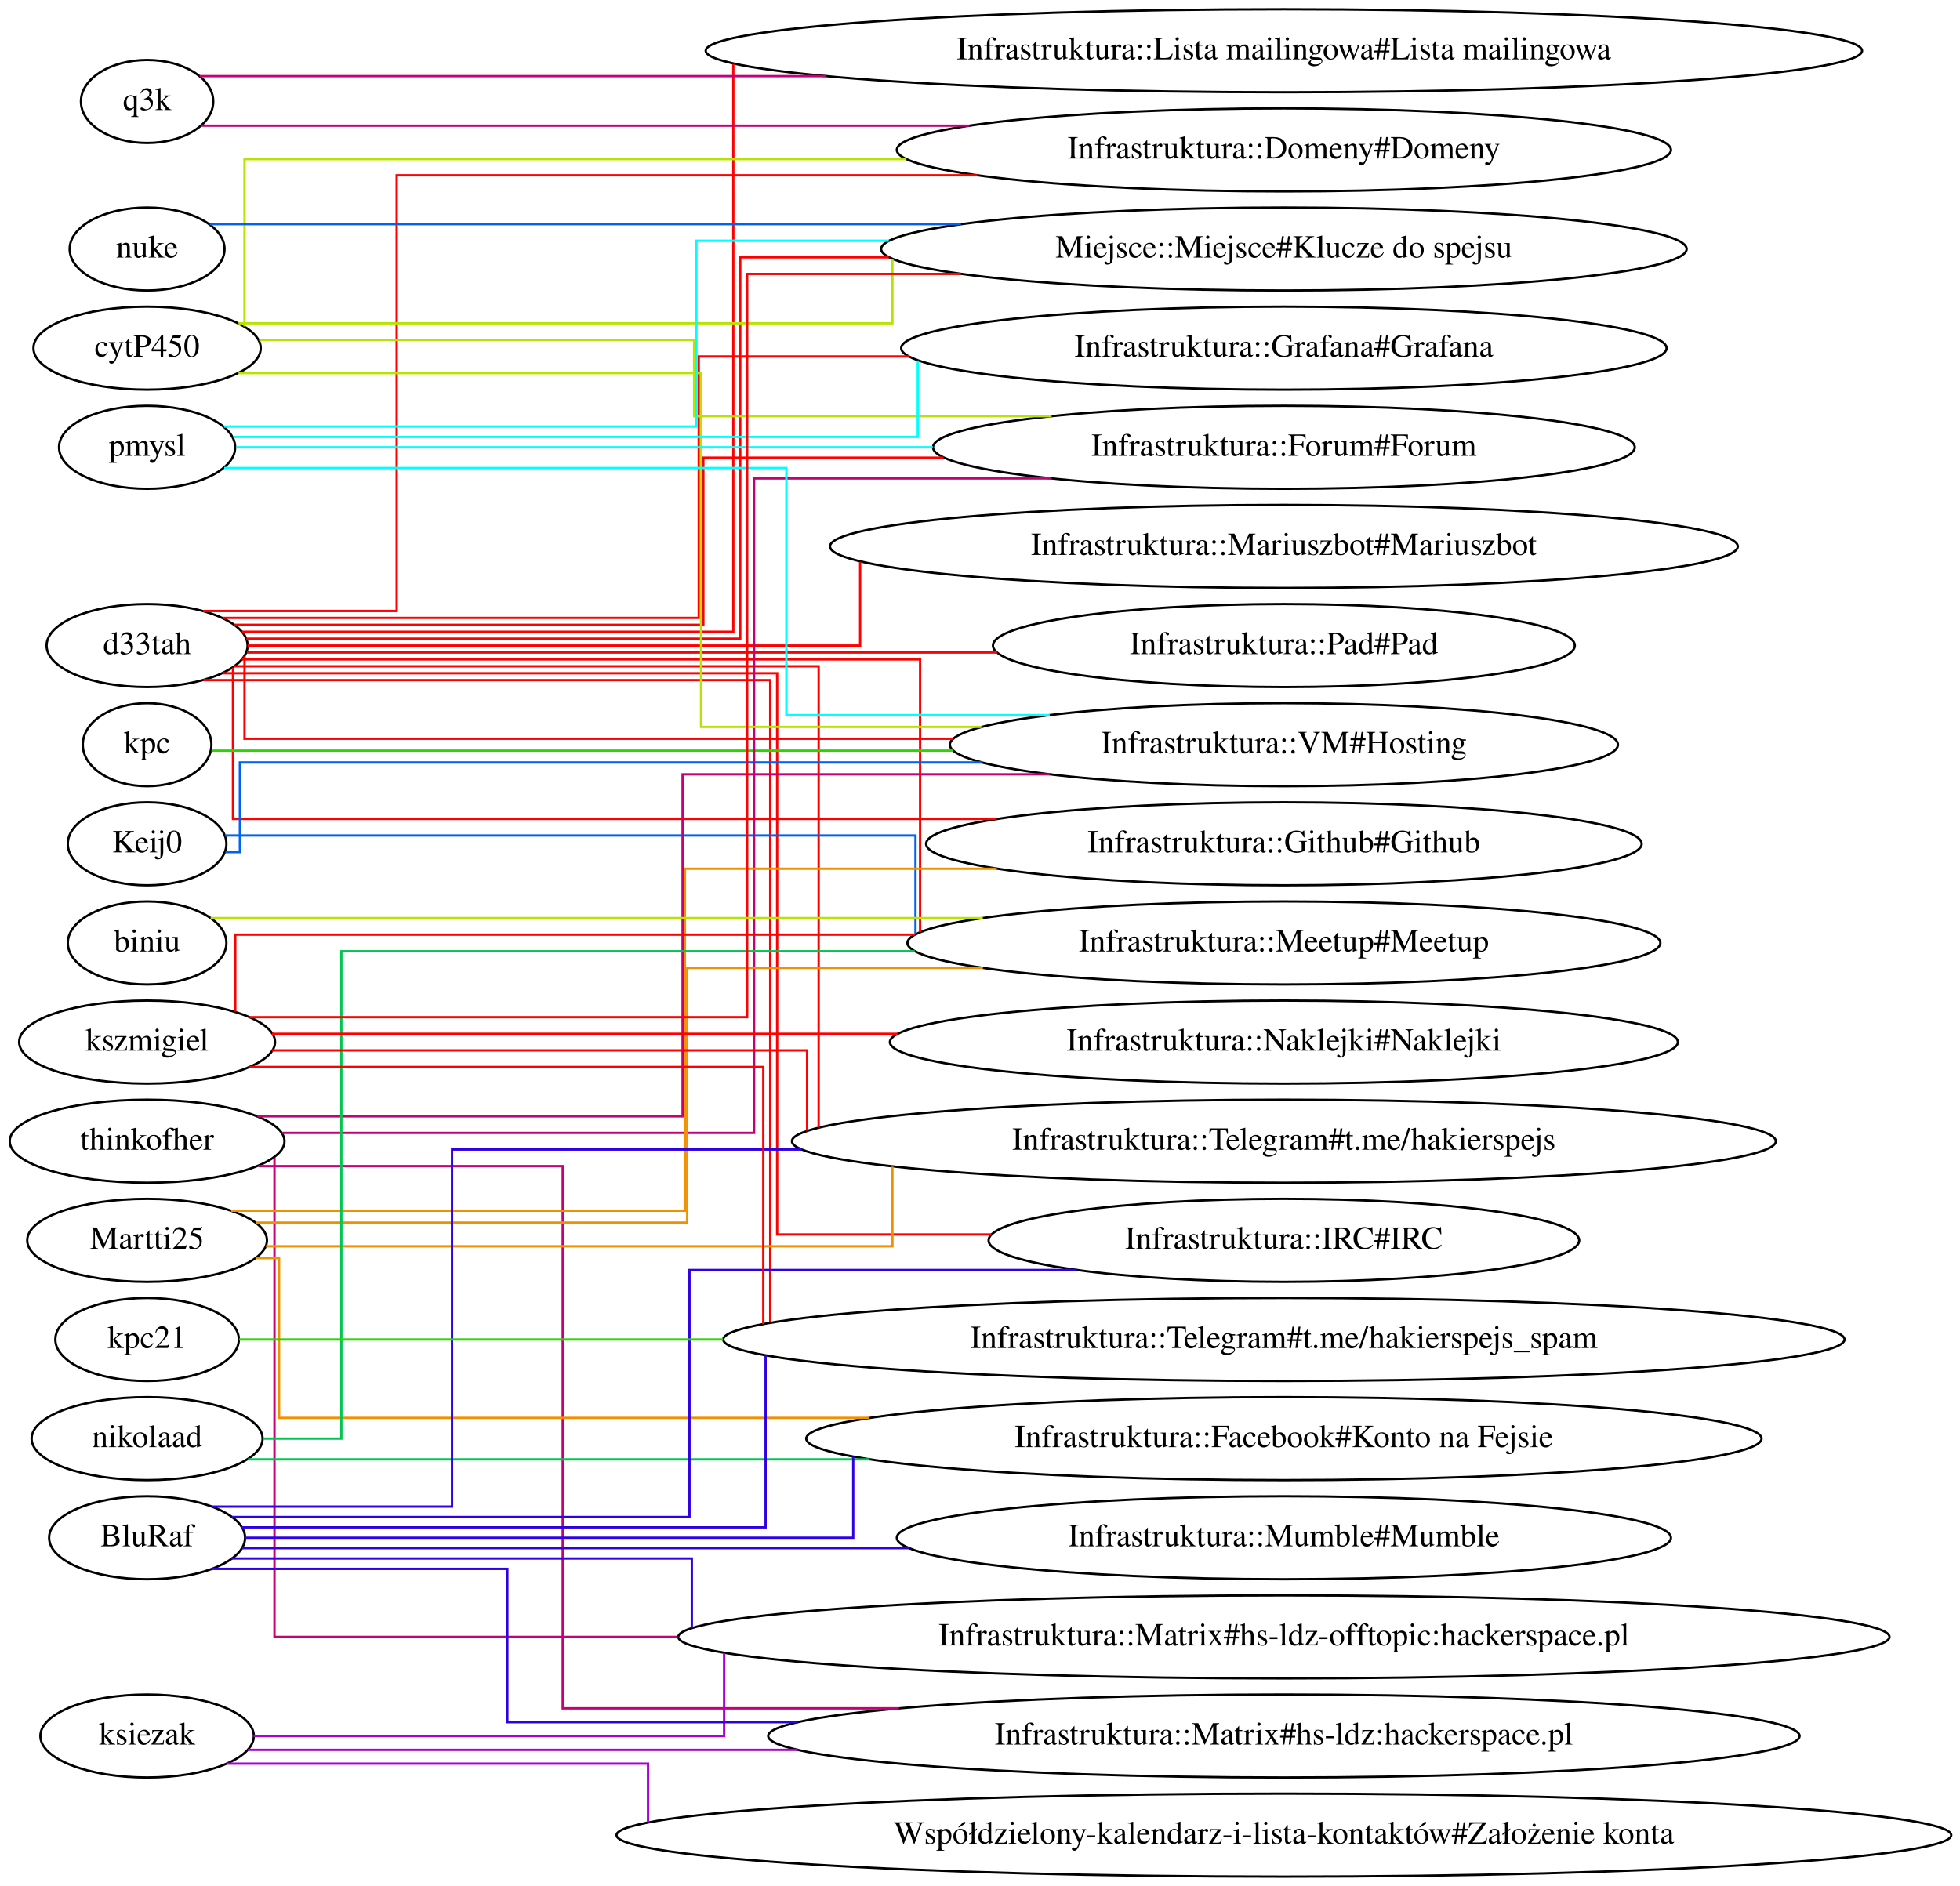
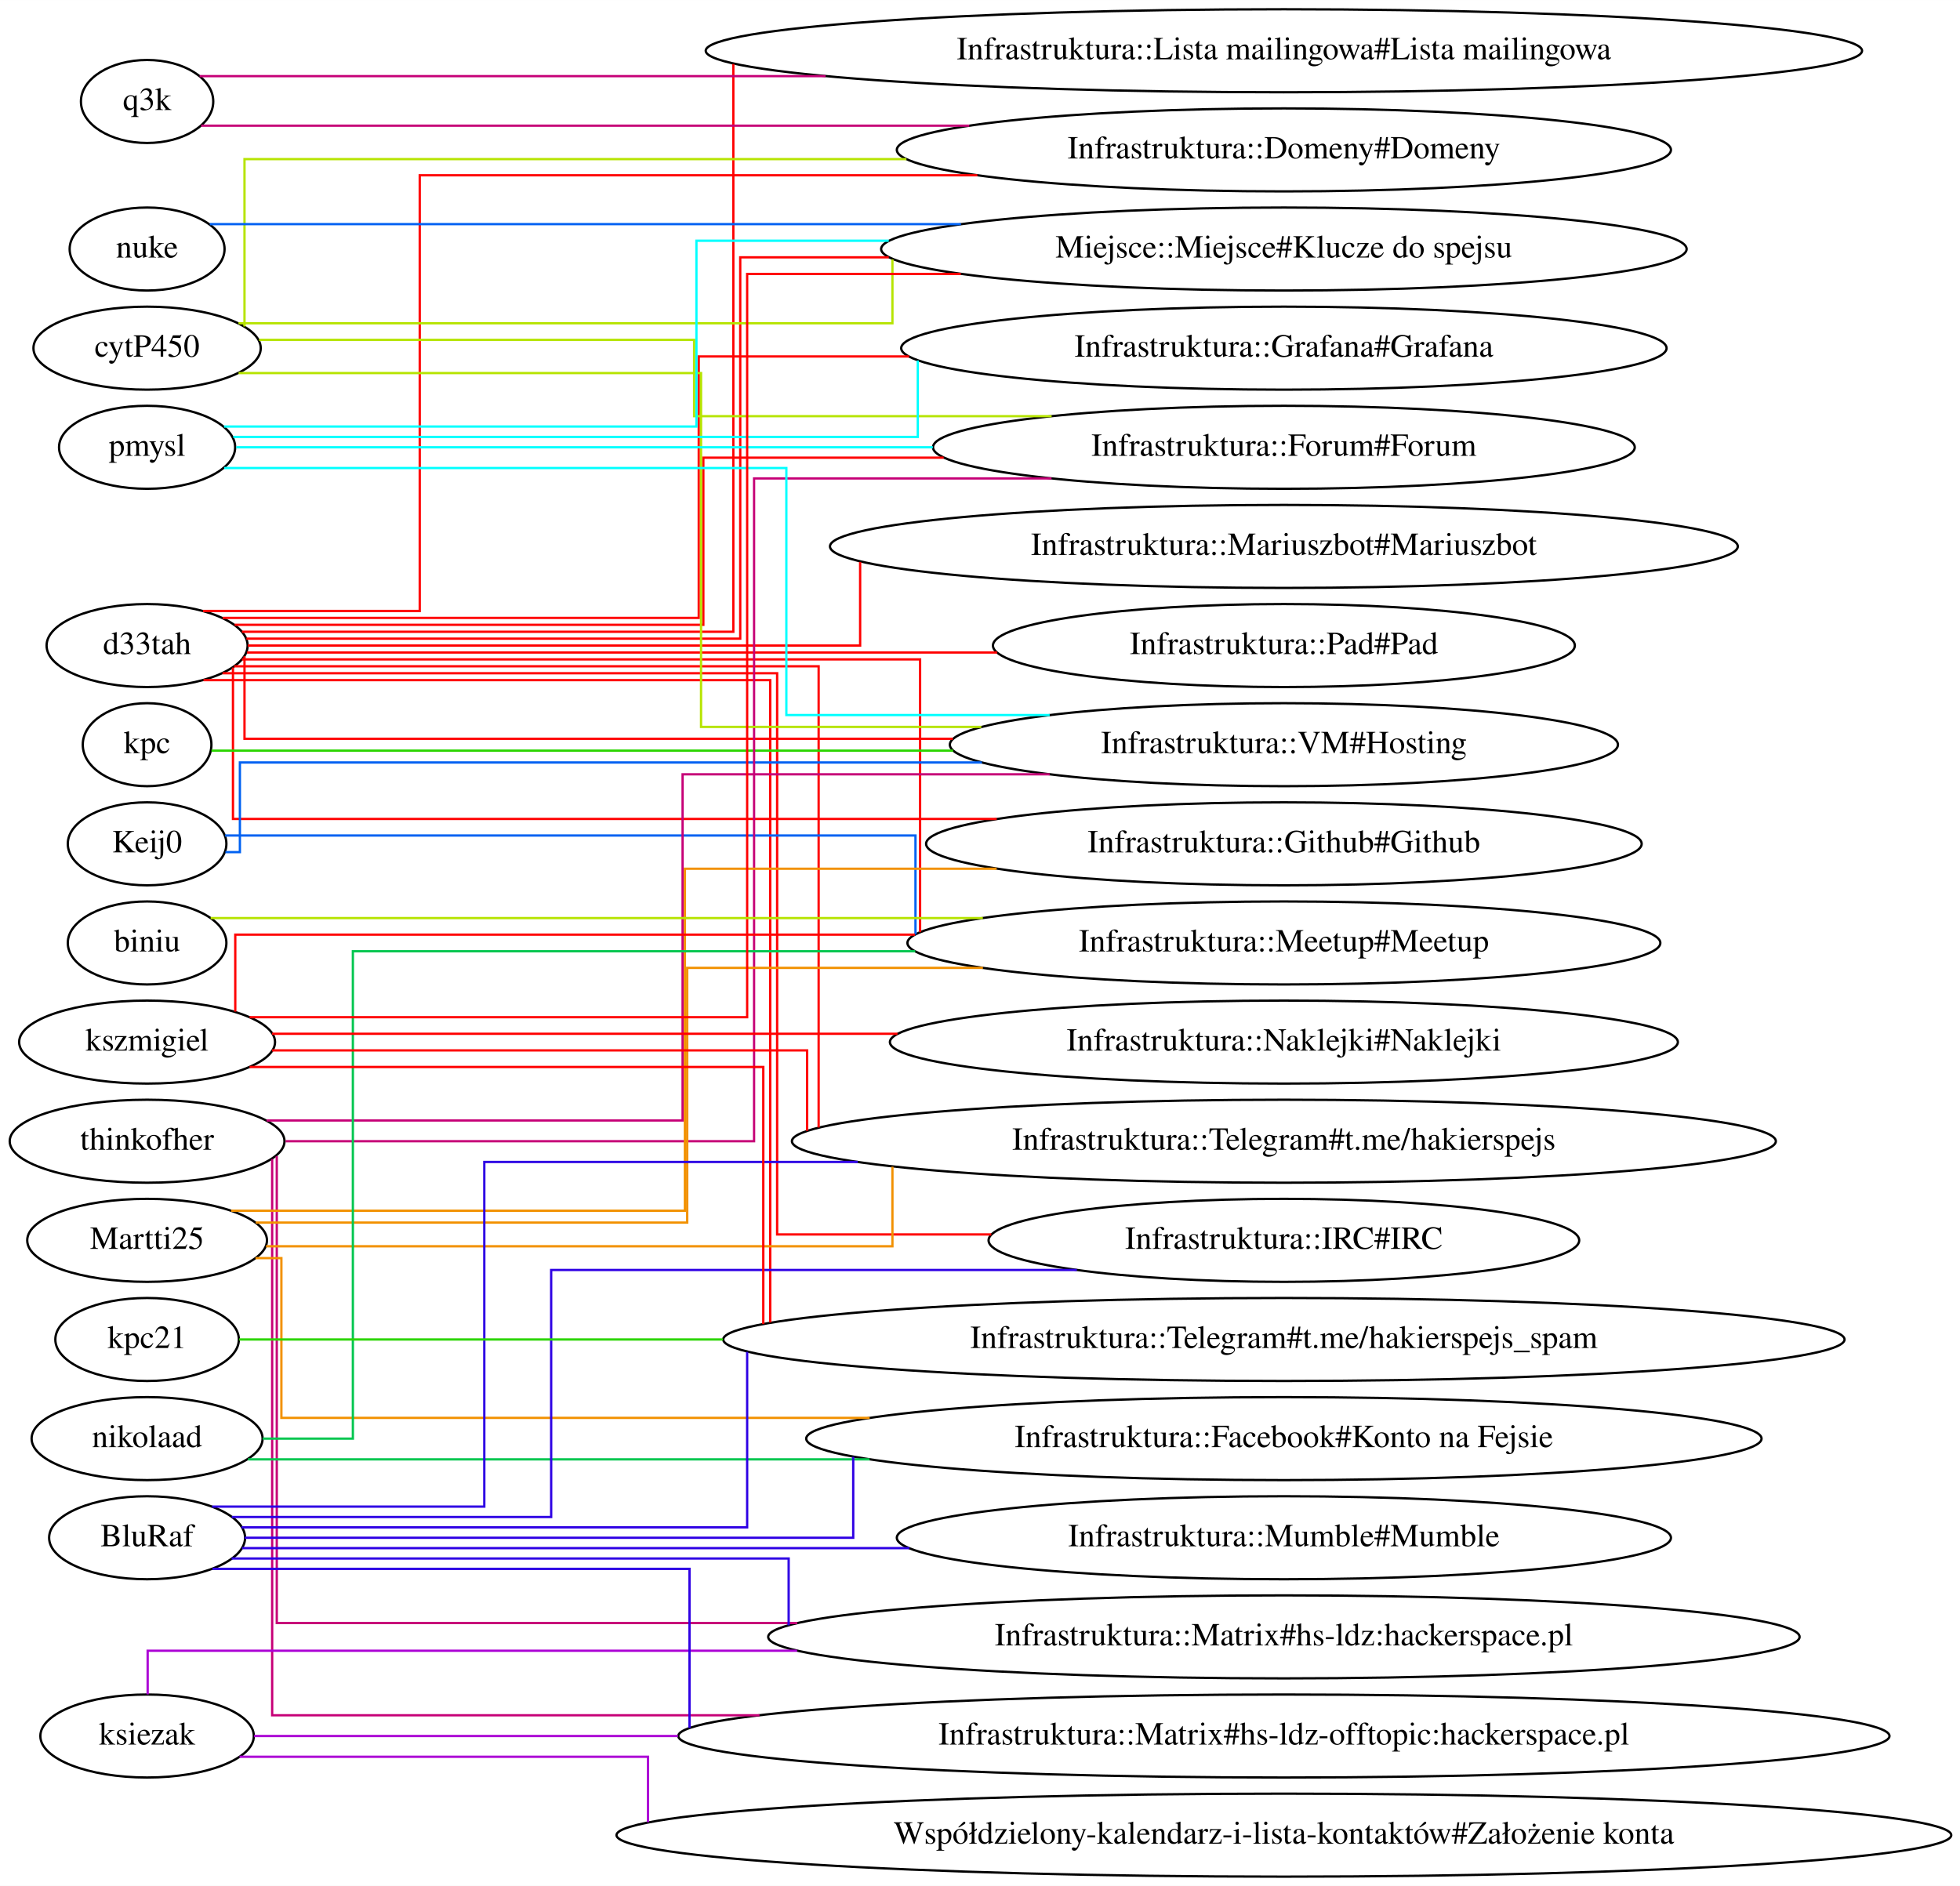
<svg xmlns="http://www.w3.org/2000/svg" width="850pt" height="818pt" viewBox="0.00 0.00 850.04 818.00">
  <g id="graph0" class="graph" transform="scale(1 1) rotate(0) translate(4 814)">
    <polygon fill="#ffffff" stroke="transparent" points="-4,4 -4,-814 846.038,-814 846.038,4 -4,4" />
    <g id="node1" class="node">
      <ellipse fill="none" stroke="#000000" cx="59.795" cy="-534" rx="43.592" ry="18" />
      <text text-anchor="middle" x="59.795" y="-530.3" font-family="Times,serif" font-size="14.00" fill="#000000">d33tah</text>
    </g>
    <g id="node2" class="node">
+       <ellipse fill="none" stroke="#000000" cx="552.814" cy="-276" rx="128.077" ry="18" />
+       <text text-anchor="middle" x="552.814" y="-272.3" font-family="Times,serif" font-size="14.00" fill="#000000">Infrastruktura::IRC#IRC</text>
+     </g>
+     <g id="edge1" class="edge">
+       <path fill="none" stroke="#ff0000" d="M92.483,-522C165.01,-522 333.038,-522 333.038,-522 333.038,-522 333.038,-278.571 333.038,-278.571 333.038,-278.571 377.196,-278.571 425.924,-278.571" />
+     </g>
+     <g id="node3" class="node">
+       <ellipse fill="none" stroke="#000000" cx="552.814" cy="-319" rx="213.362" ry="18" />
+       <text text-anchor="middle" x="552.814" y="-315.3" font-family="Times,serif" font-size="14.00" fill="#000000">Infrastruktura::Telegram#t.me/hakierspejs</text>
+     </g>
+     <g id="edge2" class="edge">
+       <path fill="none" stroke="#ff0000" d="M97.571,-525C176.374,-525 351.038,-525 351.038,-525 351.038,-525 351.038,-358.719 351.038,-324.943" />
+     </g>
+     <g id="node4" class="node">
+       <ellipse fill="none" stroke="#000000" cx="552.814" cy="-663" rx="165.971" ry="18" />
+       <text text-anchor="middle" x="552.814" y="-659.3" font-family="Times,serif" font-size="14.00" fill="#000000">Infrastruktura::Grafana#Grafana</text>
+     </g>
+     <g id="edge3" class="edge">
+       <path fill="none" stroke="#ff0000" d="M92.559,-546C158.082,-546 299.038,-546 299.038,-546 299.038,-546 299.038,-659.4 299.038,-659.4 299.038,-659.4 340.72,-659.4 390.298,-659.4" />
+     </g>
+     <g id="node5" class="node">
+       <ellipse fill="none" stroke="#000000" cx="552.814" cy="-749" rx="167.87" ry="18" />
+       <text text-anchor="middle" x="552.814" y="-745.3" font-family="Times,serif" font-size="14.00" fill="#000000">Infrastruktura::Domeny#Domeny</text>
+     </g>
+     <g id="edge4" class="edge">
+       <path fill="none" stroke="#ff0000" d="M84.008,-549C118.602,-549 178.038,-549 178.038,-549 178.038,-549 178.038,-738 178.038,-738 178.038,-738 312.124,-738 419.891,-738" />
+     </g>
+     <g id="node6" class="node">
+       <ellipse fill="none" stroke="#000000" cx="552.814" cy="-792" rx="250.756" ry="18" />
+       <text text-anchor="middle" x="552.814" y="-788.3" font-family="Times,serif" font-size="14.00" fill="#000000">Infrastruktura::Lista mailingowa#Lista mailingowa</text>
+     </g>
+     <g id="edge5" class="edge">
+       <path fill="none" stroke="#ff0000" d="M100.926,-540C172.882,-540 314.038,-540 314.038,-540 314.038,-540 314.038,-748.753 314.038,-786.263" />
+     </g>
+     <g id="node7" class="node">
+       <ellipse fill="none" stroke="#000000" cx="552.814" cy="-448" rx="155.173" ry="18" />
+       <text text-anchor="middle" x="552.814" y="-444.3" font-family="Times,serif" font-size="14.00" fill="#000000">Infrastruktura::Github#Github</text>
+     </g>
+     <g id="edge6" class="edge">
+       <path fill="none" stroke="#ff0000" d="M97.038,-524.476C97.038,-504.241 97.038,-458.8 97.038,-458.8 97.038,-458.8 293.324,-458.8 428.271,-458.8" />
+     </g>
+     <g id="node8" class="node">
+       <ellipse fill="none" stroke="#000000" cx="552.814" cy="-706" rx="174.669" ry="18" />
+       <text text-anchor="middle" x="552.814" y="-702.3" font-family="Times,serif" font-size="14.00" fill="#000000">Miejsce::Miejsce#Klucze do spejsu</text>
+     </g>
+     <g id="edge7" class="edge">
+       <path fill="none" stroke="#ff0000" d="M102.852,-537C176.082,-537 317.038,-537 317.038,-537 317.038,-537 317.038,-702.4 317.038,-702.4 317.038,-702.4 344.898,-702.4 381.465,-702.4" />
+     </g>
+     <g id="node9" class="node">
      <ellipse fill="none" stroke="#000000" cx="552.814" cy="-534" rx="126.178" ry="18" />
      <text text-anchor="middle" x="552.814" y="-530.3" font-family="Times,serif" font-size="14.00" fill="#000000">Infrastruktura::Pad#Pad</text>
    </g>
-     <g id="edge1" class="edge">
+     <g id="edge8" class="edge">
      <path fill="none" stroke="#ff0000" d="M103.115,-531C175.134,-531 322.082,-531 428.44,-531" />
    </g>
-     <g id="node3" class="node">
-       <ellipse fill="none" stroke="#000000" cx="552.814" cy="-706" rx="174.669" ry="18" />
-       <text text-anchor="middle" x="552.814" y="-702.3" font-family="Times,serif" font-size="14.00" fill="#000000">Miejsce::Miejsce#Klucze do spejsu</text>
-     </g>
-     <g id="edge2" class="edge">
-       <path fill="none" stroke="#ff0000" d="M102.852,-537C176.082,-537 317.038,-537 317.038,-537 317.038,-537 317.038,-702.4 317.038,-702.4 317.038,-702.4 344.898,-702.4 381.465,-702.4" />
-     </g>
-     <g id="node4" class="node">
-       <ellipse fill="none" stroke="#000000" cx="552.814" cy="-448" rx="155.173" ry="18" />
-       <text text-anchor="middle" x="552.814" y="-444.3" font-family="Times,serif" font-size="14.00" fill="#000000">Infrastruktura::Github#Github</text>
-     </g>
-     <g id="edge3" class="edge">
-       <path fill="none" stroke="#ff0000" d="M97.038,-524.476C97.038,-504.241 97.038,-458.8 97.038,-458.8 97.038,-458.8 293.324,-458.8 428.271,-458.8" />
-     </g>
-     <g id="node5" class="node">
-       <ellipse fill="none" stroke="#000000" cx="552.814" cy="-792" rx="250.756" ry="18" />
-       <text text-anchor="middle" x="552.814" y="-788.3" font-family="Times,serif" font-size="14.00" fill="#000000">Infrastruktura::Lista mailingowa#Lista mailingowa</text>
-     </g>
-     <g id="edge4" class="edge">
-       <path fill="none" stroke="#ff0000" d="M100.926,-540C172.882,-540 314.038,-540 314.038,-540 314.038,-540 314.038,-748.753 314.038,-786.263" />
-     </g>
-     <g id="node6" class="node">
+     <g id="node10" class="node">
      <ellipse fill="none" stroke="#000000" cx="552.814" cy="-405" rx="163.271" ry="18" />
      <text text-anchor="middle" x="552.814" y="-401.3" font-family="Times,serif" font-size="14.00" fill="#000000">Infrastruktura::Meetup#Meetup</text>
    </g>
-     <g id="edge5" class="edge">
+     <g id="edge9" class="edge">
      <path fill="none" stroke="#ff0000" d="M100.902,-528C190.422,-528 395.038,-528 395.038,-528 395.038,-528 395.038,-432.139 395.038,-409.671" />
    </g>
-     <g id="node7" class="node">
+     <g id="node11" class="node">
      <ellipse fill="none" stroke="#000000" cx="552.814" cy="-577" rx="196.865" ry="18" />
      <text text-anchor="middle" x="552.814" y="-573.3" font-family="Times,serif" font-size="14.00" fill="#000000">Infrastruktura::Mariuszbot#Mariuszbot</text>
    </g>
-     <g id="edge6" class="edge">
+     <g id="edge10" class="edge">
      <path fill="none" stroke="#ff0000" d="M103.446,-534C188.689,-534 369.038,-534 369.038,-534 369.038,-534 369.038,-558.188 369.038,-570.281" />
    </g>
-     <g id="node8" class="node">
-       <ellipse fill="none" stroke="#000000" cx="552.814" cy="-749" rx="167.87" ry="18" />
-       <text text-anchor="middle" x="552.814" y="-745.3" font-family="Times,serif" font-size="14.00" fill="#000000">Infrastruktura::Domeny#Domeny</text>
-     </g>
-     <g id="edge7" class="edge">
-       <path fill="none" stroke="#ff0000" d="M84.087,-549C116,-549 168.038,-549 168.038,-549 168.038,-549 168.038,-738 168.038,-738 168.038,-738 308.639,-738 419.857,-738" />
-     </g>
-     <g id="node9" class="node">
-       <ellipse fill="none" stroke="#000000" cx="552.814" cy="-276" rx="128.077" ry="18" />
-       <text text-anchor="middle" x="552.814" y="-272.3" font-family="Times,serif" font-size="14.00" fill="#000000">Infrastruktura::IRC#IRC</text>
-     </g>
-     <g id="edge8" class="edge">
-       <path fill="none" stroke="#ff0000" d="M92.483,-522C165.01,-522 333.038,-522 333.038,-522 333.038,-522 333.038,-278.571 333.038,-278.571 333.038,-278.571 377.196,-278.571 425.924,-278.571" />
-     </g>
-     <g id="node10" class="node">
-       <ellipse fill="none" stroke="#000000" cx="552.814" cy="-663" rx="165.971" ry="18" />
-       <text text-anchor="middle" x="552.814" y="-659.3" font-family="Times,serif" font-size="14.00" fill="#000000">Infrastruktura::Grafana#Grafana</text>
-     </g>
-     <g id="edge9" class="edge">
-       <path fill="none" stroke="#ff0000" d="M92.559,-546C158.082,-546 299.038,-546 299.038,-546 299.038,-546 299.038,-659.4 299.038,-659.4 299.038,-659.4 340.72,-659.4 390.298,-659.4" />
-     </g>
-     <g id="node11" class="node">
+     <g id="node12" class="node">
+       <ellipse fill="none" stroke="#000000" cx="552.814" cy="-620" rx="152.173" ry="18" />
+       <text text-anchor="middle" x="552.814" y="-616.3" font-family="Times,serif" font-size="14.00" fill="#000000">Infrastruktura::Forum#Forum</text>
+     </g>
+     <g id="edge11" class="edge">
+       <path fill="none" stroke="#ff0000" d="M97.754,-543C165.692,-543 301.038,-543 301.038,-543 301.038,-543 301.038,-615.5 301.038,-615.5 301.038,-615.5 350.311,-615.5 405.262,-615.5" />
+     </g>
+     <g id="node13" class="node">
      <ellipse fill="none" stroke="#000000" cx="552.814" cy="-491" rx="144.874" ry="18" />
      <text text-anchor="middle" x="552.814" y="-487.3" font-family="Times,serif" font-size="14.00" fill="#000000">Infrastruktura::VM#Hosting</text>
    </g>
-     <g id="edge10" class="edge">
+     <g id="edge12" class="edge">
      <path fill="none" stroke="#ff0000" d="M102.038,-529.362C102.038,-518.743 102.038,-493.571 102.038,-493.571 102.038,-493.571 277.298,-493.571 409.256,-493.571" />
-     </g>
-     <g id="node12" class="node">
-       <ellipse fill="none" stroke="#000000" cx="552.814" cy="-319" rx="213.362" ry="18" />
-       <text text-anchor="middle" x="552.814" y="-315.3" font-family="Times,serif" font-size="14.00" fill="#000000">Infrastruktura::Telegram#t.me/hakierspejs</text>
-     </g>
-     <g id="edge11" class="edge">
-       <path fill="none" stroke="#ff0000" d="M97.571,-525C176.374,-525 351.038,-525 351.038,-525 351.038,-525 351.038,-358.719 351.038,-324.943" />
-     </g>
-     <g id="node13" class="node">
-       <ellipse fill="none" stroke="#000000" cx="552.814" cy="-620" rx="152.173" ry="18" />
-       <text text-anchor="middle" x="552.814" y="-616.3" font-family="Times,serif" font-size="14.00" fill="#000000">Infrastruktura::Forum#Forum</text>
-     </g>
-     <g id="edge12" class="edge">
-       <path fill="none" stroke="#ff0000" d="M97.754,-543C165.692,-543 301.038,-543 301.038,-543 301.038,-543 301.038,-615.5 301.038,-615.5 301.038,-615.5 350.311,-615.5 405.262,-615.5" />
    </g>
    <g id="node14" class="node">
      <ellipse fill="none" stroke="#000000" cx="552.814" cy="-233" rx="243.157" ry="18" />
      <text text-anchor="middle" x="552.814" y="-229.3" font-family="Times,serif" font-size="14.00" fill="#000000">Infrastruktura::Telegram#t.me/hakierspejs_spam</text>
    </g>
    <g id="edge13" class="edge">
      <path fill="none" stroke="#ff0000" d="M84.254,-519C150.776,-519 330.038,-519 330.038,-519 330.038,-519 330.038,-285.123 330.038,-240.357" />
    </g>
    <g id="node15" class="node">
      <ellipse fill="none" stroke="#000000" cx="59.795" cy="-491" rx="27.895" ry="18" />
      <text text-anchor="middle" x="59.795" y="-487.3" font-family="Times,serif" font-size="14.00" fill="#000000">kpc</text>
    </g>
    <g id="edge14" class="edge">
      <path fill="none" stroke="#2bd500" d="M87.714,-488.429C148.519,-488.429 296.511,-488.429 409.361,-488.429" />
    </g>
    <g id="node16" class="node">
      <ellipse fill="none" stroke="#000000" cx="59.795" cy="-448" rx="34.394" ry="18" />
      <text text-anchor="middle" x="59.795" y="-444.3" font-family="Times,serif" font-size="14.00" fill="#000000">Keij0</text>
    </g>
+     <g id="edge15" class="edge">
+       <path fill="none" stroke="#0061f2" d="M93.582,-451.6C178.302,-451.6 393.038,-451.6 393.038,-451.6 393.038,-451.6 393.038,-419.642 393.038,-408.657" />
+     </g>
    <g id="edge16" class="edge">
-       <path fill="none" stroke="#0061f2" d="M93.582,-451.6C178.302,-451.6 393.038,-451.6 393.038,-451.6 393.038,-451.6 393.038,-419.642 393.038,-408.657" />
-     </g>
-     <g id="edge15" class="edge">
      <path fill="none" stroke="#0061f2" d="M93.75,-444.4C97.523,-444.4 100.038,-444.4 100.038,-444.4 100.038,-444.4 100.038,-483.286 100.038,-483.286 100.038,-483.286 288.13,-483.286 421.852,-483.286" />
    </g>
    <g id="node17" class="node">
      <ellipse fill="none" stroke="#000000" cx="59.795" cy="-319" rx="59.59" ry="18" />
      <text text-anchor="middle" x="59.795" y="-315.3" font-family="Times,serif" font-size="14.00" fill="#000000">thinkofher</text>
    </g>
    <g id="edge18" class="edge">
-       <path fill="none" stroke="#c60077" d="M107.634,-329.8C175.62,-329.8 292.038,-329.8 292.038,-329.8 292.038,-329.8 292.038,-478.143 292.038,-478.143 292.038,-478.143 378.023,-478.143 451.244,-478.143" />
+       <path fill="none" stroke="#c60077" d="M119.858,-319C197.552,-319 323.038,-319 323.038,-319 323.038,-319 323.038,-606.5 323.038,-606.5 323.038,-606.5 390.293,-606.5 452.031,-606.5" />
+     </g>
+     <g id="edge19" class="edge">
+       <path fill="none" stroke="#c60077" d="M111.626,-328C180.073,-328 292.038,-328 292.038,-328 292.038,-328 292.038,-478.143 292.038,-478.143 292.038,-478.143 378.023,-478.143 451.244,-478.143" />
+     </g>
+     <g id="node18" class="node">
+       <ellipse fill="none" stroke="#000000" cx="552.814" cy="-104" rx="223.66" ry="18" />
+       <text text-anchor="middle" x="552.814" y="-100.3" font-family="Times,serif" font-size="14.00" fill="#000000">Infrastruktura::Matrix#hs-ldz:hackerspace.pl</text>
+     </g>
+     <g id="edge17" class="edge">
+       <path fill="none" stroke="#c60077" d="M116.038,-312.516C116.038,-277.239 116.038,-110 116.038,-110 116.038,-110 230.192,-110 341.783,-110" />
+     </g>
+     <g id="node19" class="node">
+       <ellipse fill="none" stroke="#000000" cx="552.814" cy="-61" rx="262.653" ry="18" />
+       <text text-anchor="middle" x="552.814" y="-57.3" font-family="Times,serif" font-size="14.00" fill="#000000">Infrastruktura::Matrix#hs-ldz-offtopic:hackerspace.pl</text>
    </g>
    <g id="edge20" class="edge">
-       <path fill="none" stroke="#c60077" d="M118.544,-322.6C196.128,-322.6 323.038,-322.6 323.038,-322.6 323.038,-322.6 323.038,-606.5 323.038,-606.5 323.038,-606.5 390.293,-606.5 452.031,-606.5" />
-     </g>
-     <g id="node18" class="node">
-       <ellipse fill="none" stroke="#000000" cx="552.814" cy="-104" rx="262.653" ry="18" />
-       <text text-anchor="middle" x="552.814" y="-100.3" font-family="Times,serif" font-size="14.00" fill="#000000">Infrastruktura::Matrix#hs-ldz-offtopic:hackerspace.pl</text>
-     </g>
-     <g id="edge17" class="edge">
-       <path fill="none" stroke="#c60077" d="M115.038,-311.847C115.038,-274.541 115.038,-104 115.038,-104 115.038,-104 196.971,-104 289.946,-104" />
-     </g>
-     <g id="node19" class="node">
-       <ellipse fill="none" stroke="#000000" cx="552.814" cy="-61" rx="223.66" ry="18" />
-       <text text-anchor="middle" x="552.814" y="-57.3" font-family="Times,serif" font-size="14.00" fill="#000000">Infrastruktura::Matrix#hs-ldz:hackerspace.pl</text>
-     </g>
-     <g id="edge19" class="edge">
-       <path fill="none" stroke="#c60077" d="M108.097,-308.2C161.487,-308.2 240.038,-308.2 240.038,-308.2 240.038,-308.2 240.038,-73 240.038,-73 240.038,-73 311.365,-73 385.895,-73" />
+       <path fill="none" stroke="#c60077" d="M114.038,-311.275C114.038,-269.246 114.038,-70 114.038,-70 114.038,-70 218.441,-70 325.393,-70" />
    </g>
    <g id="node20" class="node">
      <ellipse fill="none" stroke="#000000" cx="59.795" cy="-663" rx="49.291" ry="18" />
      <text text-anchor="middle" x="59.795" y="-659.3" font-family="Times,serif" font-size="14.00" fill="#000000">cytP450</text>
    </g>
    <g id="edge21" class="edge">
+       <path fill="none" stroke="#b6e400" d="M102.038,-672.406C102.038,-693.945 102.038,-745 102.038,-745 102.038,-745 260.171,-745 389.117,-745" />
+     </g>
+     <g id="edge24" class="edge">
      <path fill="none" stroke="#b6e400" d="M99.431,-673.8C185.746,-673.8 383.038,-673.8 383.038,-673.8 383.038,-673.8 383.038,-692.675 383.038,-701.523" />
    </g>
+     <g id="edge22" class="edge">
+       <path fill="none" stroke="#b6e400" d="M108.377,-666.6C177.786,-666.6 297.038,-666.6 297.038,-666.6 297.038,-666.6 297.038,-633.5 297.038,-633.5 297.038,-633.5 380.516,-633.5 452.092,-633.5" />
+     </g>
    <g id="edge23" class="edge">
-       <path fill="none" stroke="#b6e400" d="M102.038,-672.406C102.038,-693.945 102.038,-745 102.038,-745 102.038,-745 260.171,-745 389.117,-745" />
-     </g>
-     <g id="edge22" class="edge">
      <path fill="none" stroke="#b6e400" d="M99.466,-652.2C167.702,-652.2 300.038,-652.2 300.038,-652.2 300.038,-652.2 300.038,-498.714 300.038,-498.714 300.038,-498.714 360.064,-498.714 421.613,-498.714" />
-     </g>
-     <g id="edge24" class="edge">
-       <path fill="none" stroke="#b6e400" d="M108.377,-666.6C177.786,-666.6 297.038,-666.6 297.038,-666.6 297.038,-666.6 297.038,-633.5 297.038,-633.5 297.038,-633.5 380.516,-633.5 452.092,-633.5" />
    </g>
    <g id="node21" class="node">
      <ellipse fill="none" stroke="#000000" cx="59.795" cy="-620" rx="38.194" ry="18" />
      <text text-anchor="middle" x="59.795" y="-616.3" font-family="Times,serif" font-size="14.00" fill="#000000">pmysl</text>
    </g>
-     <g id="edge27" class="edge">
-       <path fill="none" stroke="#00ffff" d="M93.172,-629C158.74,-629 298.038,-629 298.038,-629 298.038,-629 298.038,-709.6 298.038,-709.6 298.038,-709.6 335.374,-709.6 381.461,-709.6" />
-     </g>
    <g id="edge25" class="edge">
      <path fill="none" stroke="#00ffff" d="M97.164,-624.5C184.383,-624.5 394.038,-624.5 394.038,-624.5 394.038,-624.5 394.038,-647.068 394.038,-657.647" />
    </g>
+     <g id="edge28" class="edge">
+       <path fill="none" stroke="#00ffff" d="M93.172,-629C158.74,-629 298.038,-629 298.038,-629 298.038,-629 298.038,-709.6 298.038,-709.6 298.038,-709.6 335.374,-709.6 381.461,-709.6" />
+     </g>
    <g id="edge26" class="edge">
+       <path fill="none" stroke="#00ffff" d="M98.481,-620C162.836,-620 295.219,-620 400.564,-620" />
+     </g>
+     <g id="edge27" class="edge">
      <path fill="none" stroke="#00ffff" d="M93.237,-611C166.975,-611 337.038,-611 337.038,-611 337.038,-611 337.038,-503.857 337.038,-503.857 337.038,-503.857 395.279,-503.857 451.244,-503.857" />
-     </g>
-     <g id="edge28" class="edge">
-       <path fill="none" stroke="#00ffff" d="M98.481,-620C162.836,-620 295.219,-620 400.564,-620" />
    </g>
    <g id="node22" class="node">
      <ellipse fill="none" stroke="#000000" cx="59.795" cy="-61" rx="46.292" ry="18" />
      <text text-anchor="middle" x="59.795" y="-57.3" font-family="Times,serif" font-size="14.00" fill="#000000">ksiezak</text>
    </g>
-     <g id="edge30" class="edge">
-       <path fill="none" stroke="#ab00d5" d="M105.985,-61C178.291,-61 310.038,-61 310.038,-61 310.038,-61 310.038,-84.686 310.038,-96.899" />
-     </g>
    <g id="edge31" class="edge">
-       <path fill="none" stroke="#ab00d5" d="M103.547,-55C157.455,-55 252.872,-55 341.946,-55" />
+       <path fill="none" stroke="#ab00d5" d="M60.038,-79.066C60.038,-88.459 60.038,-98 60.038,-98 60.038,-98 207.94,-98 341.688,-98" />
+     </g>
+     <g id="edge29" class="edge">
+       <path fill="none" stroke="#ab00d5" d="M106.177,-61C149.863,-61 219.04,-61 290.025,-61" />
    </g>
    <g id="node23" class="node">
      <ellipse fill="none" stroke="#000000" cx="552.814" cy="-18" rx="289.449" ry="18" />
      <text text-anchor="middle" x="552.814" y="-14.3" font-family="Times,serif" font-size="14.00" fill="#000000">Współdzielony-kalendarz-i-lista-kontaktów#Założenie konta</text>
    </g>
-     <g id="edge29" class="edge">
-       <path fill="none" stroke="#ab00d5" d="M94.218,-49C155.474,-49 277.038,-49 277.038,-49 277.038,-49 277.038,-32.635 277.038,-23.686" />
+     <g id="edge30" class="edge">
+       <path fill="none" stroke="#ab00d5" d="M99.894,-52C162.665,-52 277.038,-52 277.038,-52 277.038,-52 277.038,-33.271 277.038,-23.614" />
    </g>
    <g id="node24" class="node">
      <ellipse fill="none" stroke="#000000" cx="59.795" cy="-276" rx="51.991" ry="18" />
      <text text-anchor="middle" x="59.795" y="-272.3" font-family="Times,serif" font-size="14.00" fill="#000000">Martti25</text>
    </g>
-     <g id="edge32" class="edge">
-       <path fill="none" stroke="#f29100" d="M96.239,-288.857C161.839,-288.857 293.038,-288.857 293.038,-288.857 293.038,-288.857 293.038,-437.2 293.038,-437.2 293.038,-437.2 361.582,-437.2 428.252,-437.2" />
-     </g>
-     <g id="edge35" class="edge">
-       <path fill="none" stroke="#f29100" d="M106.916,-283.714C175.319,-283.714 294.038,-283.714 294.038,-283.714 294.038,-283.714 294.038,-394.2 294.038,-394.2 294.038,-394.2 357.976,-394.2 422.289,-394.2" />
-     </g>
    <g id="edge33" class="edge">
      <path fill="none" stroke="#f29100" d="M111.371,-273.429C202.631,-273.429 383.038,-273.429 383.038,-273.429 383.038,-273.429 383.038,-294.481 383.038,-307.968" />
+     </g>
+     <g id="edge35" class="edge">
+       <path fill="none" stroke="#f29100" d="M96.239,-288.857C161.839,-288.857 293.038,-288.857 293.038,-288.857 293.038,-288.857 293.038,-437.2 293.038,-437.2 293.038,-437.2 361.582,-437.2 428.252,-437.2" />
+     </g>
+     <g id="edge32" class="edge">
+       <path fill="none" stroke="#f29100" d="M106.916,-283.714C175.319,-283.714 294.038,-283.714 294.038,-283.714 294.038,-283.714 294.038,-394.2 294.038,-394.2 294.038,-394.2 357.976,-394.2 422.289,-394.2" />
    </g>
    <g id="node25" class="node">
      <ellipse fill="none" stroke="#000000" cx="552.814" cy="-190" rx="207.163" ry="18" />
      <text text-anchor="middle" x="552.814" y="-186.3" font-family="Times,serif" font-size="14.00" fill="#000000">Infrastruktura::Facebook#Konto na Fejsie</text>
    </g>
    <g id="edge34" class="edge">
-       <path fill="none" stroke="#f29100" d="M106.804,-268.286C112.879,-268.286 117.038,-268.286 117.038,-268.286 117.038,-268.286 117.038,-199 117.038,-199 117.038,-199 253.012,-199 373.051,-199" />
+       <path fill="none" stroke="#f29100" d="M106.808,-268.286C113.431,-268.286 118.038,-268.286 118.038,-268.286 118.038,-268.286 118.038,-199 118.038,-199 118.038,-199 253.463,-199 373.15,-199" />
    </g>
    <g id="node26" class="node">
      <ellipse fill="none" stroke="#000000" cx="59.795" cy="-190" rx="50.091" ry="18" />
      <text text-anchor="middle" x="59.795" y="-186.3" font-family="Times,serif" font-size="14.00" fill="#000000">nikolaad</text>
    </g>
+     <g id="edge36" class="edge">
+       <path fill="none" stroke="#00c64f" d="M109.895,-190C130.238,-190 149.038,-190 149.038,-190 149.038,-190 149.038,-401.4 149.038,-401.4 149.038,-401.4 280.144,-401.4 392.941,-401.4" />
+     </g>
    <g id="edge37" class="edge">
-       <path fill="none" stroke="#00c64f" d="M110.258,-190C128.2,-190 144.038,-190 144.038,-190 144.038,-190 144.038,-401.4 144.038,-401.4 144.038,-401.4 278.136,-401.4 392.721,-401.4" />
-     </g>
-     <g id="edge36" class="edge">
      <path fill="none" stroke="#00c64f" d="M103.547,-181C163.818,-181 275.974,-181 373.143,-181" />
    </g>
    <g id="node27" class="node">
      <ellipse fill="none" stroke="#000000" cx="59.795" cy="-147" rx="42.494" ry="18" />
      <text text-anchor="middle" x="59.795" y="-143.3" font-family="Times,serif" font-size="14.00" fill="#000000">BluRaf</text>
    </g>
+     <g id="edge38" class="edge">
+       <path fill="none" stroke="#2e00e4" d="M96.531,-156C147.918,-156 235.038,-156 235.038,-156 235.038,-156 235.038,-263.143 235.038,-263.143 235.038,-263.143 369.056,-263.143 463.026,-263.143" />
+     </g>
    <g id="edge40" class="edge">
-       <path fill="none" stroke="#2e00e4" d="M96.552,-156C162.714,-156 295.038,-156 295.038,-156 295.038,-156 295.038,-263.143 295.038,-263.143 295.038,-263.143 388.624,-263.143 463.018,-263.143" />
+       <path fill="none" stroke="#2e00e4" d="M87.992,-160.5C130.488,-160.5 206.038,-160.5 206.038,-160.5 206.038,-160.5 206.038,-310 206.038,-310 206.038,-310 285.28,-310 368.004,-310" />
+     </g>
+     <g id="edge44" class="edge">
+       <path fill="none" stroke="#2e00e4" d="M100.744,-151.5C174.032,-151.5 320.038,-151.5 320.038,-151.5 320.038,-151.5 320.038,-209.521 320.038,-227.653" />
    </g>
    <g id="edge41" class="edge">
-       <path fill="none" stroke="#2e00e4" d="M87.84,-160.5C126.659,-160.5 192.038,-160.5 192.038,-160.5 192.038,-160.5 192.038,-315.4 192.038,-315.4 192.038,-315.4 264.053,-315.4 343.733,-315.4" />
-     </g>
-     <g id="edge44" class="edge">
-       <path fill="none" stroke="#2e00e4" d="M100.827,-151.5C175.97,-151.5 328.038,-151.5 328.038,-151.5 328.038,-151.5 328.038,-206.342 328.038,-226.051" />
-     </g>
-     <g id="edge38" class="edge">
-       <path fill="none" stroke="#2e00e4" d="M96.448,-138C162.805,-138 296.038,-138 296.038,-138 296.038,-138 296.038,-116.831 296.038,-107.9" />
+       <path fill="none" stroke="#2e00e4" d="M96.456,-138C172.011,-138 338.038,-138 338.038,-138 338.038,-138 338.038,-118.475 338.038,-109.017" />
    </g>
    <g id="edge39" class="edge">
-       <path fill="none" stroke="#2e00e4" d="M88.089,-133.5C133.114,-133.5 216.038,-133.5 216.038,-133.5 216.038,-133.5 216.038,-67 216.038,-67 216.038,-67 274.05,-67 341.92,-67" />
+       <path fill="none" stroke="#2e00e4" d="M88.171,-133.5C150.738,-133.5 295.038,-133.5 295.038,-133.5 295.038,-133.5 295.038,-78.979 295.038,-64.497" />
    </g>
    <g id="edge42" class="edge">
      <path fill="none" stroke="#2e00e4" d="M102.055,-147C186.066,-147 366.038,-147 366.038,-147 366.038,-147 366.038,-169.699 366.038,-182.113" />
    </g>
    <g id="node28" class="node">
      <ellipse fill="none" stroke="#000000" cx="552.814" cy="-147" rx="167.87" ry="18" />
      <text text-anchor="middle" x="552.814" y="-143.3" font-family="Times,serif" font-size="14.00" fill="#000000">Infrastruktura::Mumble#Mumble</text>
    </g>
    <g id="edge43" class="edge">
      <path fill="none" stroke="#2e00e4" d="M100.981,-142.5C164.104,-142.5 288.197,-142.5 390.388,-142.5" />
    </g>
    <g id="node29" class="node">
      <ellipse fill="none" stroke="#000000" cx="59.795" cy="-362" rx="55.491" ry="18" />
      <text text-anchor="middle" x="59.795" y="-358.3" font-family="Times,serif" font-size="14.00" fill="#000000">kszmigiel</text>
    </g>
-     <g id="edge45" class="edge">
+     <g id="edge46" class="edge">
+       <path fill="none" stroke="#ff0000" d="M113.971,-358.4C196.956,-358.4 346.038,-358.4 346.038,-358.4 346.038,-358.4 346.038,-333.869 346.038,-323.52" />
+     </g>
+     <g id="edge47" class="edge">
      <path fill="none" stroke="#ff0000" d="M104.236,-372.8C178.565,-372.8 320.038,-372.8 320.038,-372.8 320.038,-372.8 320.038,-695.2 320.038,-695.2 320.038,-695.2 363.407,-695.2 412.706,-695.2" />
    </g>
+     <g id="edge48" class="edge">
+       <path fill="none" stroke="#ff0000" d="M98.038,-375.229C98.038,-389.006 98.038,-408.6 98.038,-408.6 98.038,-408.6 261.811,-408.6 392.797,-408.6" />
+     </g>
    <g id="edge49" class="edge">
-       <path fill="none" stroke="#ff0000" d="M98.038,-375.229C98.038,-389.006 98.038,-408.6 98.038,-408.6 98.038,-408.6 261.811,-408.6 392.797,-408.6" />
-     </g>
-     <g id="edge47" class="edge">
-       <path fill="none" stroke="#ff0000" d="M113.971,-358.4C196.956,-358.4 346.038,-358.4 346.038,-358.4 346.038,-358.4 346.038,-333.869 346.038,-323.52" />
-     </g>
-     <g id="edge46" class="edge">
      <path fill="none" stroke="#ff0000" d="M104.225,-351.2C180.216,-351.2 327.038,-351.2 327.038,-351.2 327.038,-351.2 327.038,-264.698 327.038,-239.694" />
    </g>
    <g id="node30" class="node">
      <ellipse fill="none" stroke="#000000" cx="552.814" cy="-362" rx="170.87" ry="18" />
      <text text-anchor="middle" x="552.814" y="-358.3" font-family="Times,serif" font-size="14.00" fill="#000000">Infrastruktura::Naklejki#Naklejki</text>
    </g>
-     <g id="edge48" class="edge">
+     <g id="edge45" class="edge">
      <path fill="none" stroke="#ff0000" d="M113.967,-365.6C178.879,-365.6 290.723,-365.6 385.252,-365.6" />
    </g>
    <g id="node31" class="node">
      <ellipse fill="none" stroke="#000000" cx="59.795" cy="-233" rx="39.794" ry="18" />
      <text text-anchor="middle" x="59.795" y="-229.3" font-family="Times,serif" font-size="14.00" fill="#000000">kpc21</text>
    </g>
    <g id="edge50" class="edge">
      <path fill="none" stroke="#2bd500" d="M99.723,-233C146.602,-233 228.316,-233 309.558,-233" />
    </g>
    <g id="node32" class="node">
      <ellipse fill="none" stroke="#000000" cx="59.795" cy="-706" rx="33.595" ry="18" />
      <text text-anchor="middle" x="59.795" y="-702.3" font-family="Times,serif" font-size="14.00" fill="#000000">nuke</text>
    </g>
    <g id="edge51" class="edge">
      <path fill="none" stroke="#0061f2" d="M87.004,-716.8C147.968,-716.8 299.076,-716.8 412.776,-716.8" />
    </g>
    <g id="node33" class="node">
      <ellipse fill="none" stroke="#000000" cx="59.795" cy="-770" rx="28.695" ry="18" />
      <text text-anchor="middle" x="59.795" y="-766.3" font-family="Times,serif" font-size="14.00" fill="#000000">q3k</text>
    </g>
    <g id="edge52" class="edge">
+       <path fill="none" stroke="#c60077" d="M83.242,-759.5C142.135,-759.5 299.881,-759.5 416.367,-759.5" />
+     </g>
+     <g id="edge53" class="edge">
      <path fill="none" stroke="#c60077" d="M82.585,-781C131.066,-781 248.623,-781 354.06,-781" />
-     </g>
-     <g id="edge53" class="edge">
-       <path fill="none" stroke="#c60077" d="M83.242,-759.5C142.135,-759.5 299.881,-759.5 416.367,-759.5" />
    </g>
    <g id="node34" class="node">
      <ellipse fill="none" stroke="#000000" cx="59.795" cy="-405" rx="34.394" ry="18" />
      <text text-anchor="middle" x="59.795" y="-401.3" font-family="Times,serif" font-size="14.00" fill="#000000">biniu</text>
    </g>
    <g id="edge54" class="edge">
      <path fill="none" stroke="#b6e400" d="M87.358,-415.8C150.273,-415.8 307.848,-415.8 422.262,-415.8" />
    </g>
  </g>
</svg>
